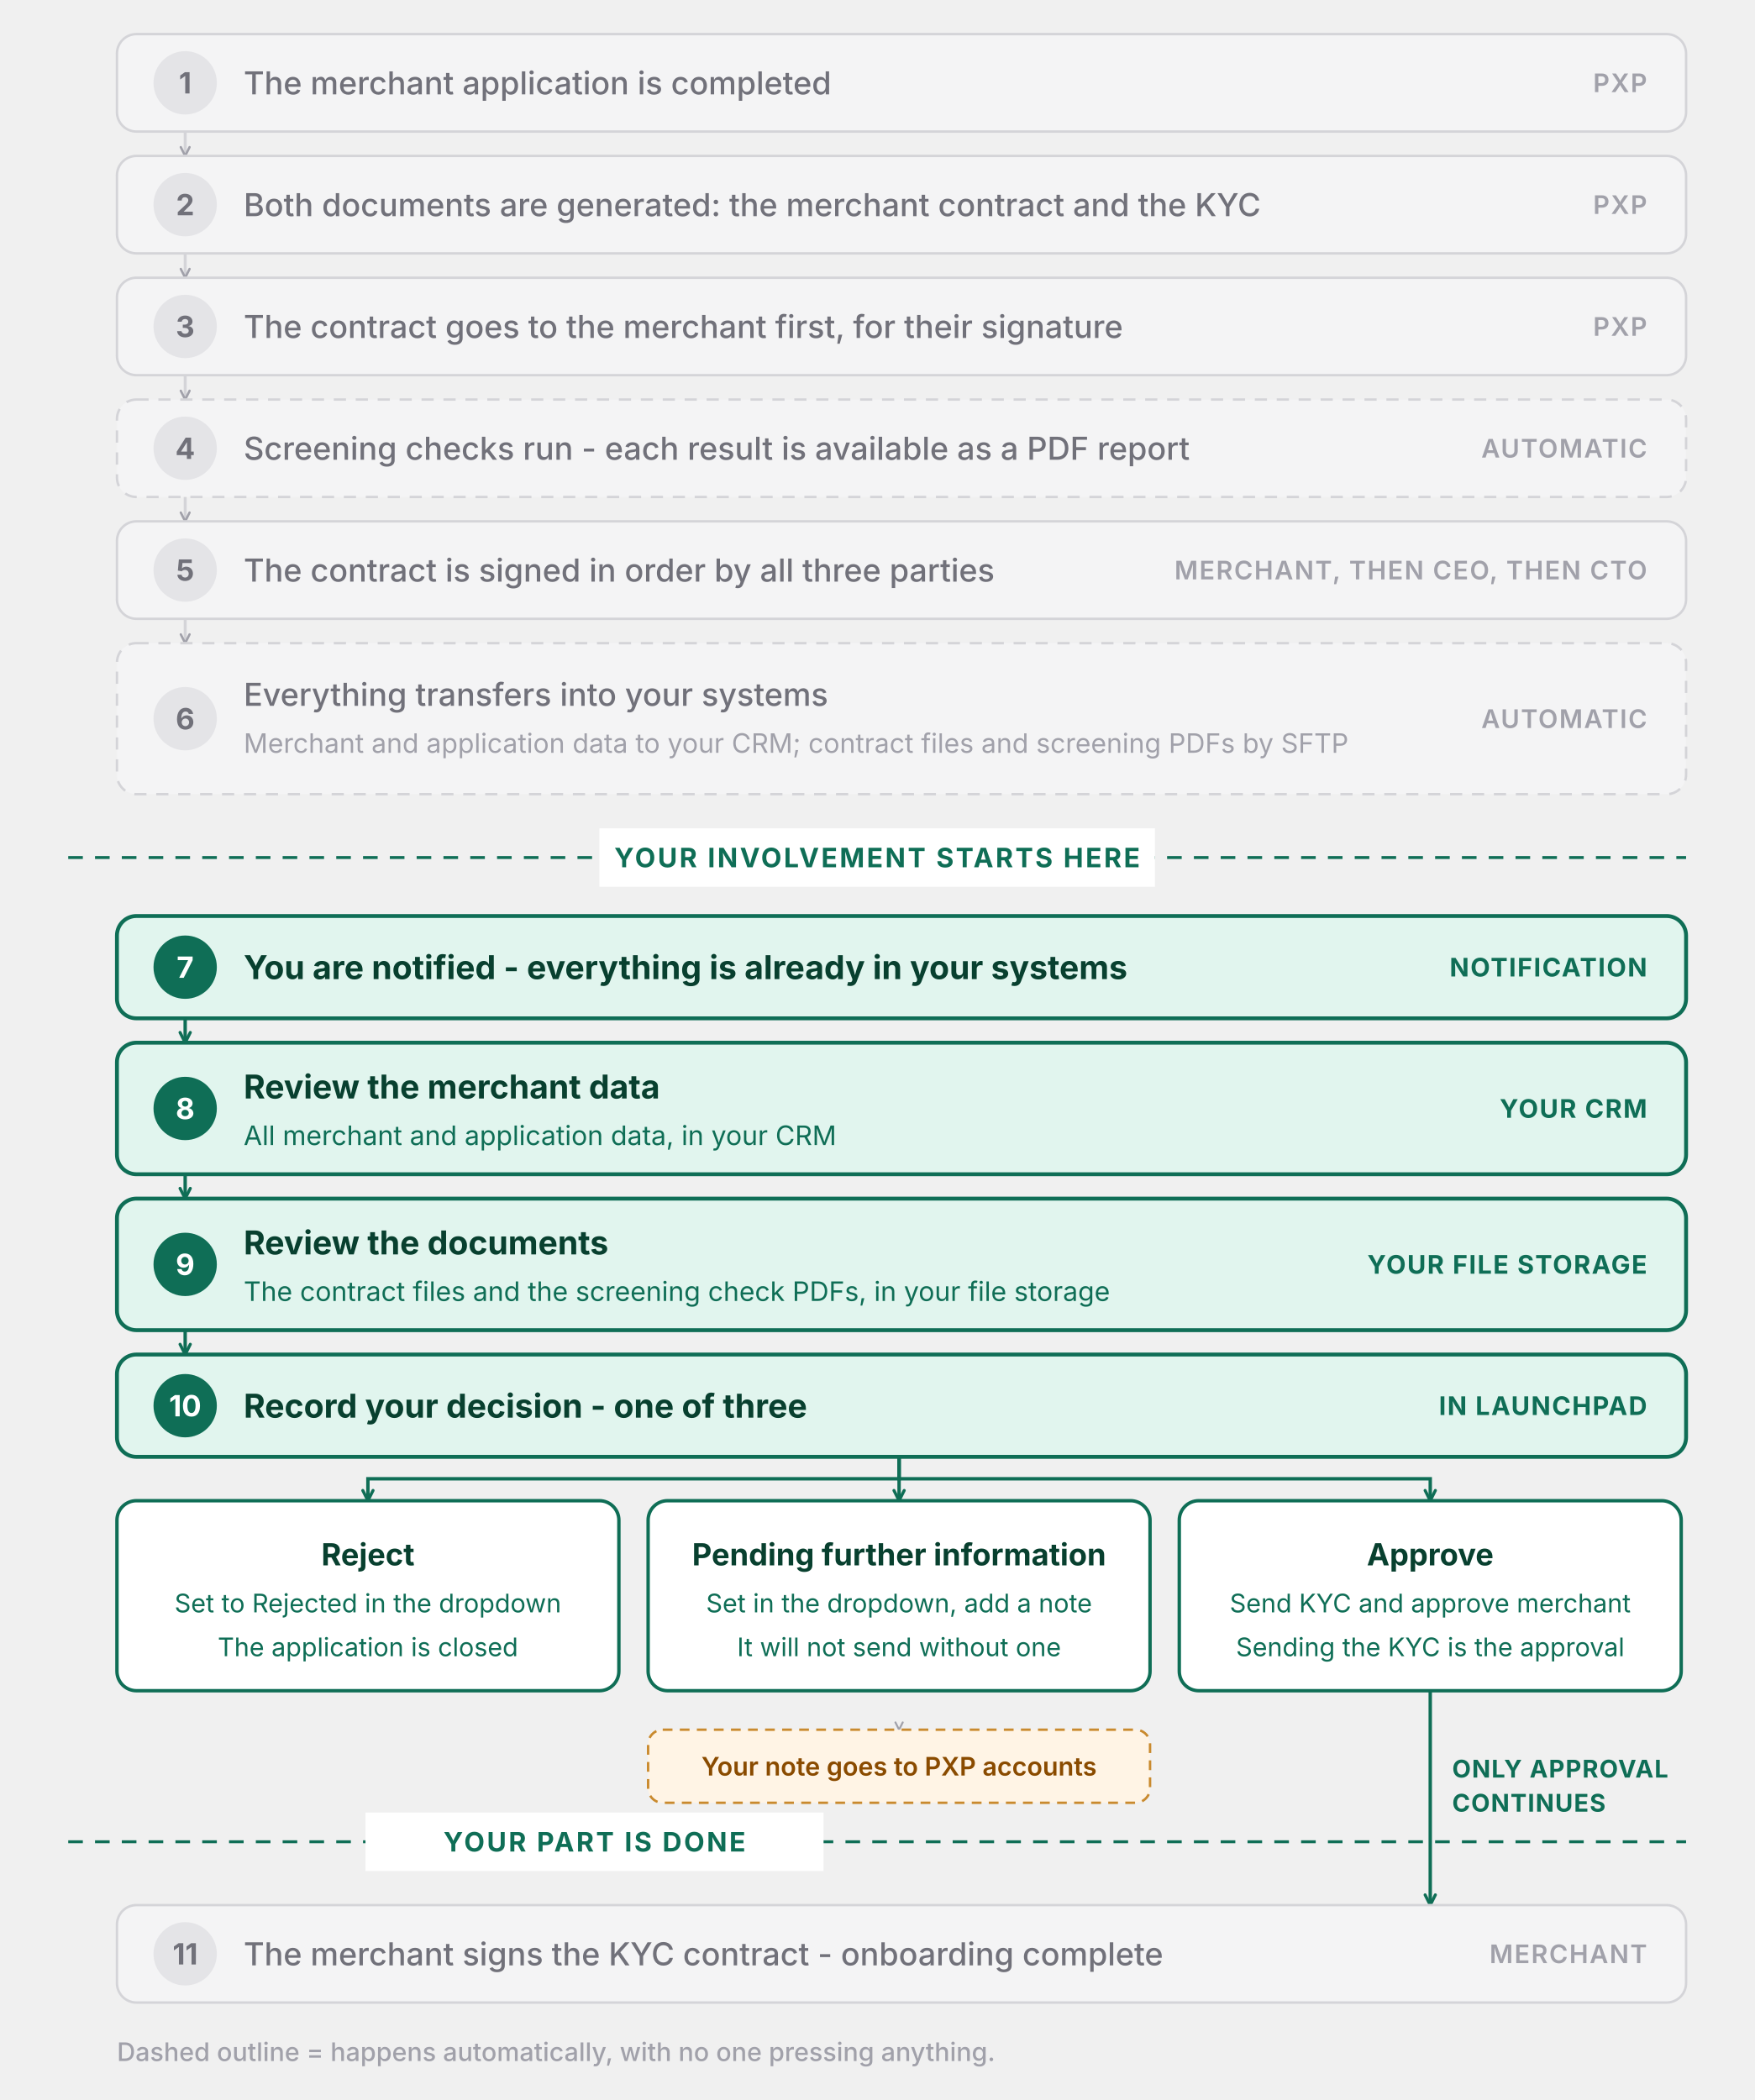
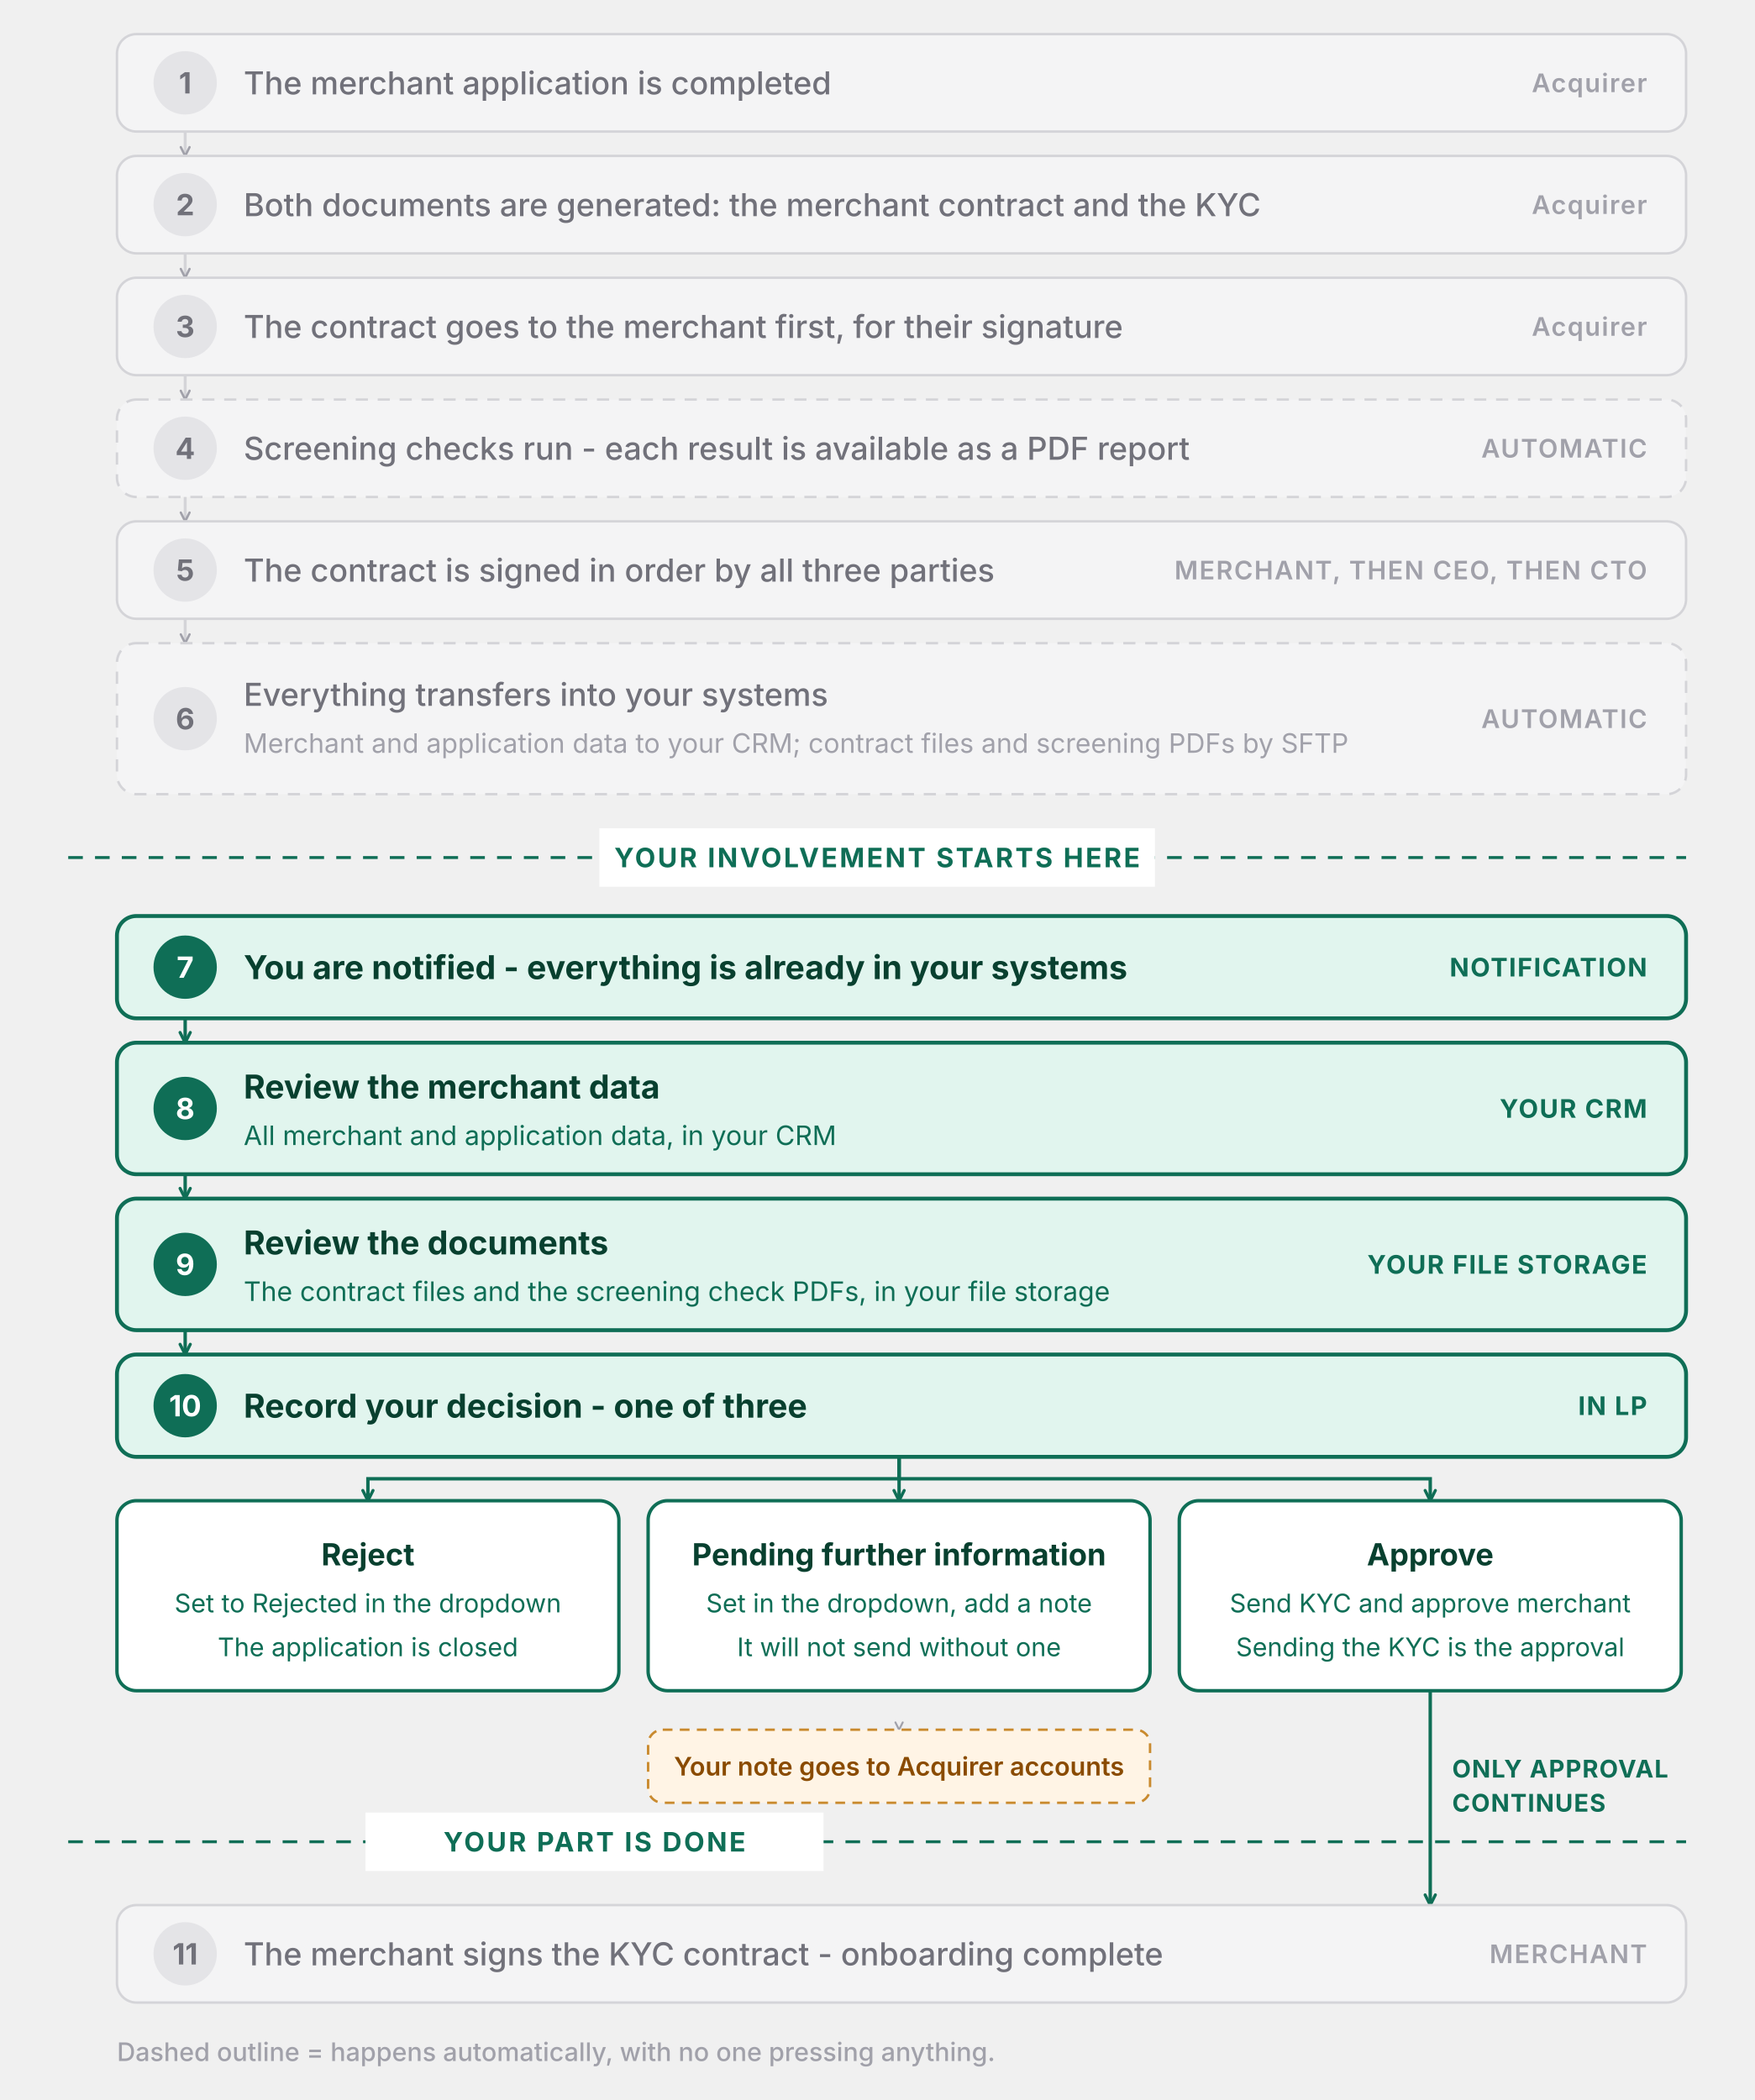
<svg xmlns="http://www.w3.org/2000/svg" width="720" height="862" viewBox="0 0 720 862" role="img">
  <defs>
    <marker id="tip" viewBox="0 0 10 10" refX="8" refY="5" markerWidth="5" markerHeight="5" orient="auto-start-reverse">
      <path d="M2 2L8 5L2 8" fill="none" stroke="#A1A1AA" stroke-width="1.6" stroke-linecap="round" stroke-linejoin="round" />
    </marker>
    <marker id="tipOn" viewBox="0 0 10 10" refX="8" refY="5" markerWidth="5" markerHeight="5" orient="auto-start-reverse">
      <path d="M2 2L8 5L2 8" fill="none" stroke="#0F6E56" stroke-width="1.8" stroke-linecap="round" stroke-linejoin="round" />
    </marker>
    <style>
      text { font-family: Inter, "Segoe UI", Roboto, Helvetica, Arial, sans-serif; }
      .off rect { fill: #F4F4F5; stroke: #D4D4D8; }
      .off .n { fill: #E4E4E7; }
      .off .nt { fill: #71717A; }
      .off .t { fill: #71717A; font-size: 13px; font-weight: 500; }
      .off .s { fill: #A1A1AA; font-size: 11px; font-weight: 400; }
      .off .a { fill: #A1A1AA; font-size: 10.5px; font-weight: 600; letter-spacing: 0.05em; }
      .auto rect { stroke-dasharray: 5 4; }
      .on rect { fill: #E1F5EE; stroke: #0F6E56; stroke-width: 1.6; }
      .on .n { fill: #0F6E56; }
      .on .nt { fill: #FFFFFF; }
      .on .t { fill: #08402F; font-size: 13.5px; font-weight: 700; }
      .on .s { fill: #0F6E56; font-size: 11px; font-weight: 400; }
      .on .a { fill: #0F6E56; font-size: 10.5px; font-weight: 700; letter-spacing: 0.05em; }
      .nt { font-size: 12px; font-weight: 700; }
      .band { stroke: #0F6E56; stroke-width: 1.2; stroke-dasharray: 6 5; }
      .bandtext { fill: #0F6E56; font-size: 11px; font-weight: 700; letter-spacing: 0.08em; }
      .pick rect { fill: #FFFFFF; stroke: #0F6E56; stroke-width: 1.4; }
      .pick .t { fill: #08402F; font-size: 12.5px; font-weight: 700; }
      .pick .s { fill: #0F6E56; font-size: 10.5px; font-weight: 400; }
      .chip rect { fill: #FFF4E5; stroke: #C98A2E; stroke-width: 1; stroke-dasharray: 4 3; }
      .chip text { fill: #8A4B00; font-size: 10.5px; font-weight: 600; }
      .tag { fill: #0F6E56; font-size: 10px; font-weight: 700; letter-spacing: 0.04em; }
      .link { stroke: #D4D4D8; stroke-width: 1.2; }
      .linkOn { stroke: #0F6E56; stroke-width: 1.4; }
    </style>
  </defs>
  <g class="off">
    <rect x="48" y="14" width="644" height="40" rx="8" stroke-width="1" />
    <circle class="n" cx="76" cy="34" r="13" />
    <text class="nt" x="76" y="34" text-anchor="middle" dominant-baseline="central">1</text>
    <text class="t" x="100" y="34" dominant-baseline="central">The merchant application is completed</text>
-     <text class="a" x="676" y="34" text-anchor="end" dominant-baseline="central">PXP</text>
+     <text class="a" x="676" y="34" text-anchor="end" dominant-baseline="central">Acquirer</text>
  </g>
  <line x1="76" y1="54" x2="76" y2="64" class="link" marker-end="url(#tip)" />
  <g class="off">
    <rect x="48" y="64" width="644" height="40" rx="8" stroke-width="1" />
    <circle class="n" cx="76" cy="84" r="13" />
    <text class="nt" x="76" y="84" text-anchor="middle" dominant-baseline="central">2</text>
    <text class="t" x="100" y="84" dominant-baseline="central">Both documents are generated: the merchant contract and the KYC</text>
-     <text class="a" x="676" y="84" text-anchor="end" dominant-baseline="central">PXP</text>
+     <text class="a" x="676" y="84" text-anchor="end" dominant-baseline="central">Acquirer</text>
  </g>
  <line x1="76" y1="104" x2="76" y2="114" class="link" marker-end="url(#tip)" />
  <g class="off">
    <rect x="48" y="114" width="644" height="40" rx="8" stroke-width="1" />
    <circle class="n" cx="76" cy="134" r="13" />
    <text class="nt" x="76" y="134" text-anchor="middle" dominant-baseline="central">3</text>
    <text class="t" x="100" y="134" dominant-baseline="central">The contract goes to the merchant first, for their signature</text>
-     <text class="a" x="676" y="134" text-anchor="end" dominant-baseline="central">PXP</text>
+     <text class="a" x="676" y="134" text-anchor="end" dominant-baseline="central">Acquirer</text>
  </g>
  <line x1="76" y1="154" x2="76" y2="164" class="link" marker-end="url(#tip)" />
  <g class="off auto">
    <rect x="48" y="164" width="644" height="40" rx="8" stroke-width="1" />
    <circle class="n" cx="76" cy="184" r="13" />
    <text class="nt" x="76" y="184" text-anchor="middle" dominant-baseline="central">4</text>
    <text class="t" x="100" y="184" dominant-baseline="central">Screening checks run - each result is available as a PDF report</text>
    <text class="a" x="676" y="184" text-anchor="end" dominant-baseline="central">AUTOMATIC</text>
  </g>
  <line x1="76" y1="204" x2="76" y2="214" class="link" marker-end="url(#tip)" />
  <g class="off">
    <rect x="48" y="214" width="644" height="40" rx="8" stroke-width="1" />
    <circle class="n" cx="76" cy="234" r="13" />
    <text class="nt" x="76" y="234" text-anchor="middle" dominant-baseline="central">5</text>
    <text class="t" x="100" y="234" dominant-baseline="central">The contract is signed in order by all three parties</text>
    <text class="a" x="676" y="234" text-anchor="end" dominant-baseline="central">MERCHANT, THEN CEO, THEN CTO</text>
  </g>
  <line x1="76" y1="254" x2="76" y2="264" class="link" marker-end="url(#tip)" />
  <g class="off auto">
    <rect x="48" y="264" width="644" height="62" rx="8" stroke-width="1" />
    <circle class="n" cx="76" cy="295" r="13" />
    <text class="nt" x="76" y="295" text-anchor="middle" dominant-baseline="central">6</text>
    <text class="t" x="100" y="285" dominant-baseline="central">Everything transfers into your systems</text>
    <text class="s" x="100" y="305" dominant-baseline="central">Merchant and application data to your CRM; contract files and screening PDFs by SFTP</text>
    <text class="a" x="676" y="295" text-anchor="end" dominant-baseline="central">AUTOMATIC</text>
  </g>
  <line x1="28" y1="352" x2="692" y2="352" class="band" />
  <rect x="246" y="340" width="228" height="24" fill="#FFFFFF" />
  <text class="bandtext" x="360" y="352" text-anchor="middle" dominant-baseline="central">YOUR INVOLVEMENT STARTS HERE</text>
  <g class="on">
    <rect x="48" y="376" width="644" height="42" rx="8" />
    <circle class="n" cx="76" cy="397" r="13" />
    <text class="nt" x="76" y="397" text-anchor="middle" dominant-baseline="central">7</text>
    <text class="t" x="100" y="397" dominant-baseline="central">You are notified - everything is already in your systems</text>
    <text class="a" x="676" y="397" text-anchor="end" dominant-baseline="central">NOTIFICATION</text>
  </g>
  <line x1="76" y1="418" x2="76" y2="428" class="linkOn" marker-end="url(#tipOn)" />
  <g class="on">
    <rect x="48" y="428" width="644" height="54" rx="8" />
    <circle class="n" cx="76" cy="455" r="13" />
    <text class="nt" x="76" y="455" text-anchor="middle" dominant-baseline="central">8</text>
    <text class="t" x="100" y="446" dominant-baseline="central">Review the merchant data</text>
    <text class="s" x="100" y="466" dominant-baseline="central">All merchant and application data, in your CRM</text>
    <text class="a" x="676" y="455" text-anchor="end" dominant-baseline="central">YOUR CRM</text>
  </g>
  <line x1="76" y1="482" x2="76" y2="492" class="linkOn" marker-end="url(#tipOn)" />
  <g class="on">
    <rect x="48" y="492" width="644" height="54" rx="8" />
    <circle class="n" cx="76" cy="519" r="13" />
    <text class="nt" x="76" y="519" text-anchor="middle" dominant-baseline="central">9</text>
    <text class="t" x="100" y="510" dominant-baseline="central">Review the documents</text>
    <text class="s" x="100" y="530" dominant-baseline="central">The contract files and the screening check PDFs, in your file storage</text>
    <text class="a" x="676" y="519" text-anchor="end" dominant-baseline="central">YOUR FILE STORAGE</text>
  </g>
  <line x1="76" y1="546" x2="76" y2="556" class="linkOn" marker-end="url(#tipOn)" />
  <g class="on">
    <rect x="48" y="556" width="644" height="42" rx="8" />
    <circle class="n" cx="76" cy="577" r="13" />
    <text class="nt" x="76" y="577" text-anchor="middle" dominant-baseline="central">10</text>
    <text class="t" x="100" y="577" dominant-baseline="central">Record your decision - one of three</text>
-     <text class="a" x="676" y="577" text-anchor="end" dominant-baseline="central">IN LAUNCHPAD</text>
+     <text class="a" x="676" y="577" text-anchor="end" dominant-baseline="central">IN LP</text>
  </g>
  <path d="M369 598 L369 607 L151 607 L151 616" class="arr linkOn" fill="none" marker-end="url(#tipOn)" />
  <line x1="369" y1="598" x2="369" y2="616" class="linkOn" marker-end="url(#tipOn)" />
  <path d="M369 598 L369 607 L587 607 L587 616" class="arr linkOn" fill="none" marker-end="url(#tipOn)" />
  <g class="pick">
    <rect x="48" y="616" width="206" height="78" rx="8" />
    <text class="t" x="151" y="638" text-anchor="middle" dominant-baseline="central">Reject</text>
    <text class="s" x="151" y="658" text-anchor="middle" dominant-baseline="central">Set to Rejected in the dropdown</text>
    <text class="s" x="151" y="676" text-anchor="middle" dominant-baseline="central">The application is closed</text>
  </g>
  <g class="pick">
    <rect x="266" y="616" width="206" height="78" rx="8" />
    <text class="t" x="369" y="638" text-anchor="middle" dominant-baseline="central">Pending further information</text>
    <text class="s" x="369" y="658" text-anchor="middle" dominant-baseline="central">Set in the dropdown, add a note</text>
    <text class="s" x="369" y="676" text-anchor="middle" dominant-baseline="central">It will not send without one</text>
  </g>
  <g class="pick">
    <rect x="484" y="616" width="206" height="78" rx="8" />
    <text class="t" x="587" y="638" text-anchor="middle" dominant-baseline="central">Approve</text>
    <text class="s" x="587" y="658" text-anchor="middle" dominant-baseline="central">Send KYC and approve merchant</text>
    <text class="s" x="587" y="676" text-anchor="middle" dominant-baseline="central">Sending the KYC is the approval</text>
  </g>
  <line x1="369" y1="694" x2="369" y2="710" class="arr" marker-end="url(#tip)" />
  <g class="chip">
    <rect x="266" y="710" width="206" height="30" rx="6" />
-     <text x="369" y="725" text-anchor="middle" dominant-baseline="central">Your note goes to PXP accounts</text>
+     <text x="369" y="725" text-anchor="middle" dominant-baseline="central">Your note goes to Acquirer accounts</text>
  </g>
  <line x1="587" y1="694" x2="587" y2="782" class="linkOn" marker-end="url(#tipOn)" />
  <text class="tag" x="596" y="726" dominant-baseline="central">ONLY APPROVAL</text>
  <text class="tag" x="596" y="740" dominant-baseline="central">CONTINUES</text>
  <line x1="28" y1="756" x2="692" y2="756" class="band" />
  <rect x="150" y="744" width="188" height="24" fill="#FFFFFF" />
  <text class="bandtext" x="244" y="756" text-anchor="middle" dominant-baseline="central">YOUR PART IS DONE</text>
  <g class="off">
    <rect x="48" y="782" width="644" height="40" rx="8" stroke-width="1" />
    <circle class="n" cx="76" cy="802" r="13" />
    <text class="nt" x="76" y="802" text-anchor="middle" dominant-baseline="central">11</text>
    <text class="t" x="100" y="802" dominant-baseline="central">The merchant signs the KYC contract - onboarding complete</text>
    <text class="a" x="676" y="802" text-anchor="end" dominant-baseline="central">MERCHANT</text>
  </g>
  <text class="a" x="48" y="846" fill="#A1A1AA" font-size="10.5" font-weight="500">Dashed outline = happens automatically, with no one pressing anything.</text>
</svg>
